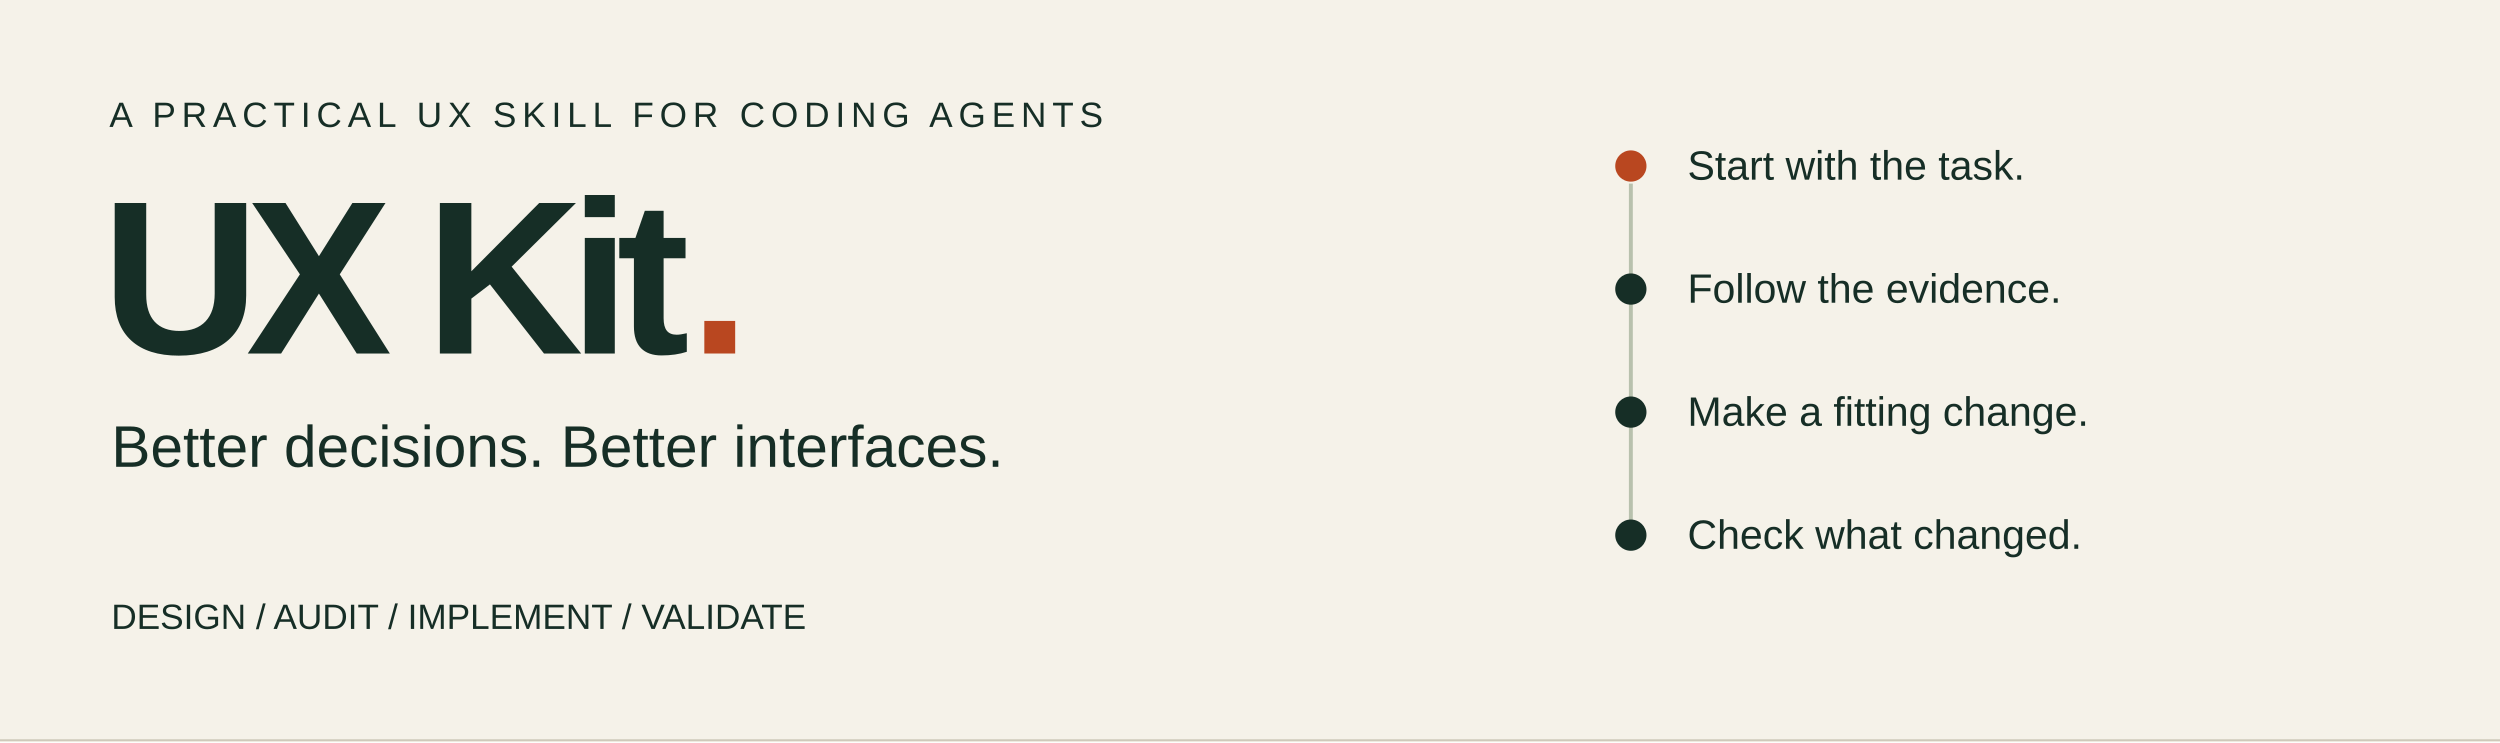
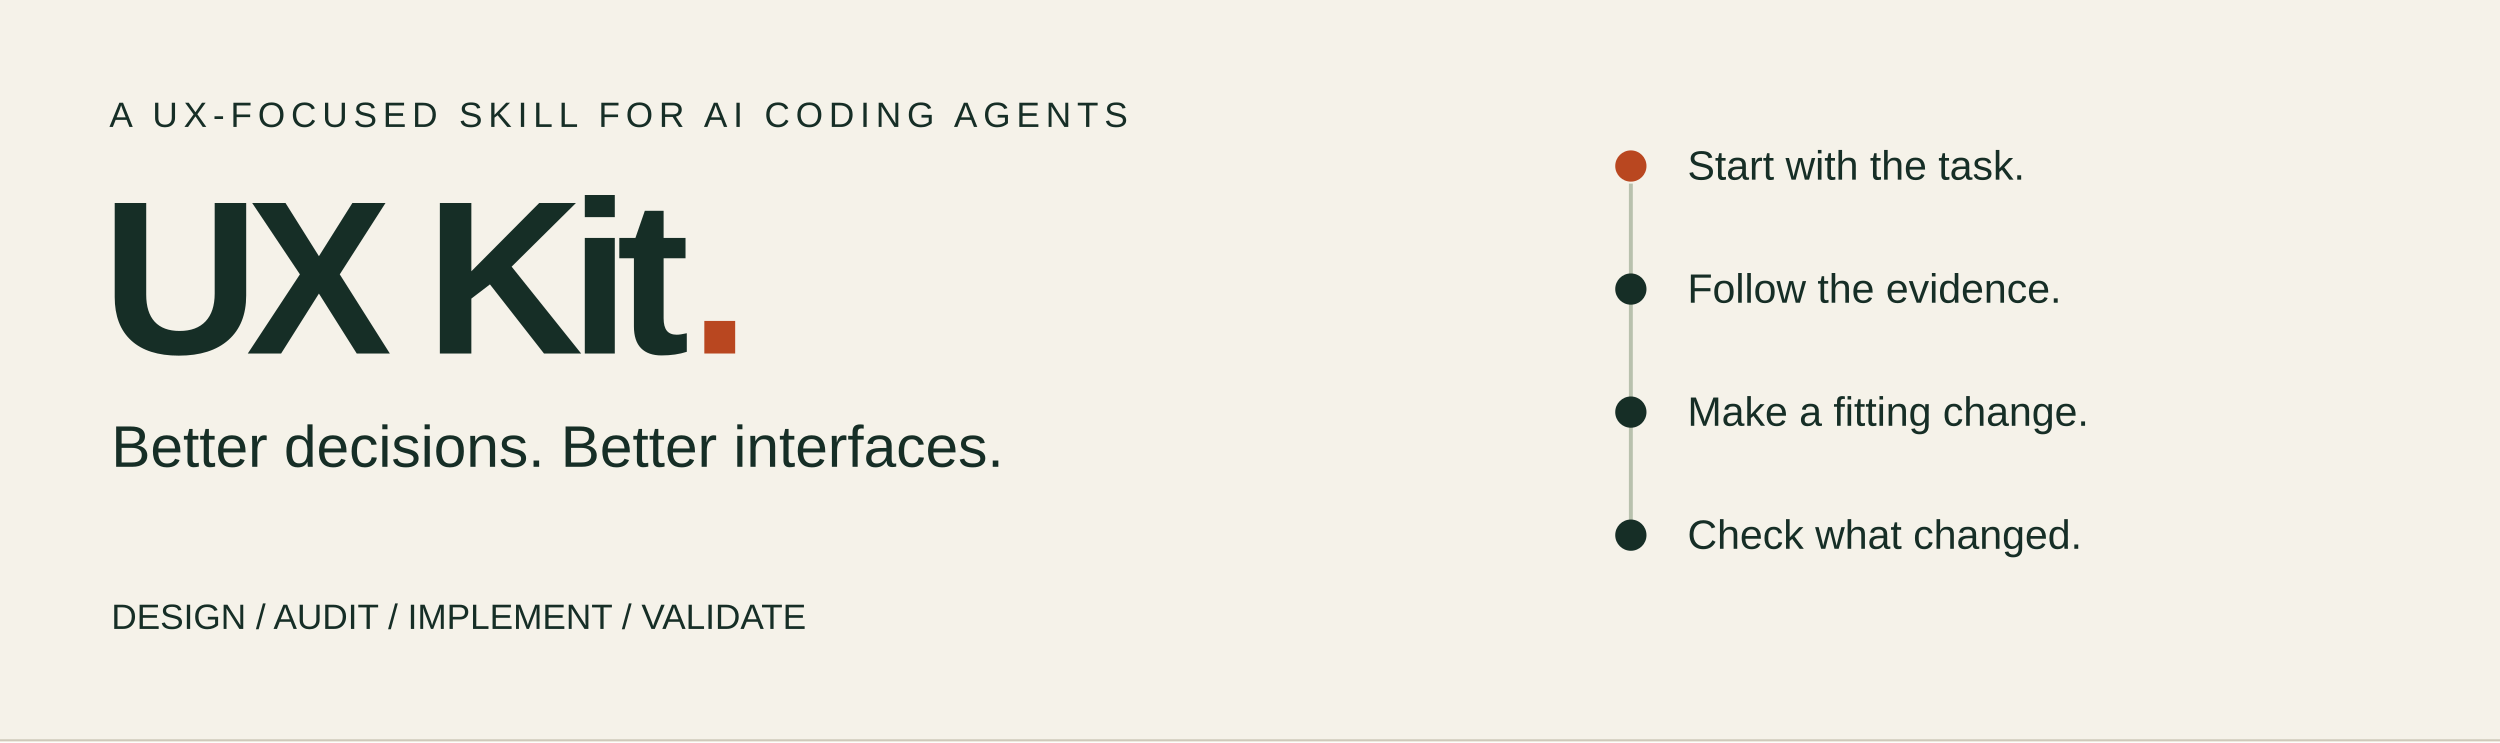
<svg xmlns="http://www.w3.org/2000/svg" width="1280" height="380" viewBox="0 0 1280 380" role="img" aria-labelledby="title desc">
  <rect width="1280" height="380" fill="#f5f2e9" />
  <path d="M0 379H1280" stroke="#cfc9ba" />
  <g fill="#162e26" font-family="Arial, Helvetica, sans-serif">
-     <text x="56" y="65" font-size="18" letter-spacing="3">A PRACTICAL UX SKILL FOR CODING AGENTS</text>
+     <text x="56" y="65" font-size="18" letter-spacing="3">A UX-FOCUSED SKILL FOR AI CODING AGENTS</text>
    <text x="52" y="181" font-size="112" font-weight="800" letter-spacing="-7">UX Kit<tspan fill="#b94720">.</tspan>
    </text>
    <text x="57" y="239" font-size="30">Better decisions. Better interfaces.</text>
    <text x="57" y="322" font-size="18">DESIGN / AUDIT / IMPLEMENT / VALIDATE</text>
  </g>
  <g transform="translate(815 65)" font-family="Arial, Helvetica, sans-serif" font-size="21" fill="#162e26">
    <path d="M20 29V210" stroke="#b8c1ad" stroke-width="2" />
    <g>
      <circle cx="20" cy="20" r="8" fill="#b94720" />
      <text x="49" y="27">Start with the task.</text>
    </g>
    <g transform="translate(0 63)">
      <circle cx="20" cy="20" r="8" fill="#162e26" />
      <text x="49" y="27">Follow the evidence.</text>
    </g>
    <g transform="translate(0 126)">
      <circle cx="20" cy="20" r="8" fill="#162e26" />
      <text x="49" y="27">Make a fitting change.</text>
    </g>
    <g transform="translate(0 189)">
      <circle cx="20" cy="20" r="8" fill="#162e26" />
      <text x="49" y="27">Check what changed.</text>
    </g>
  </g>
</svg>
